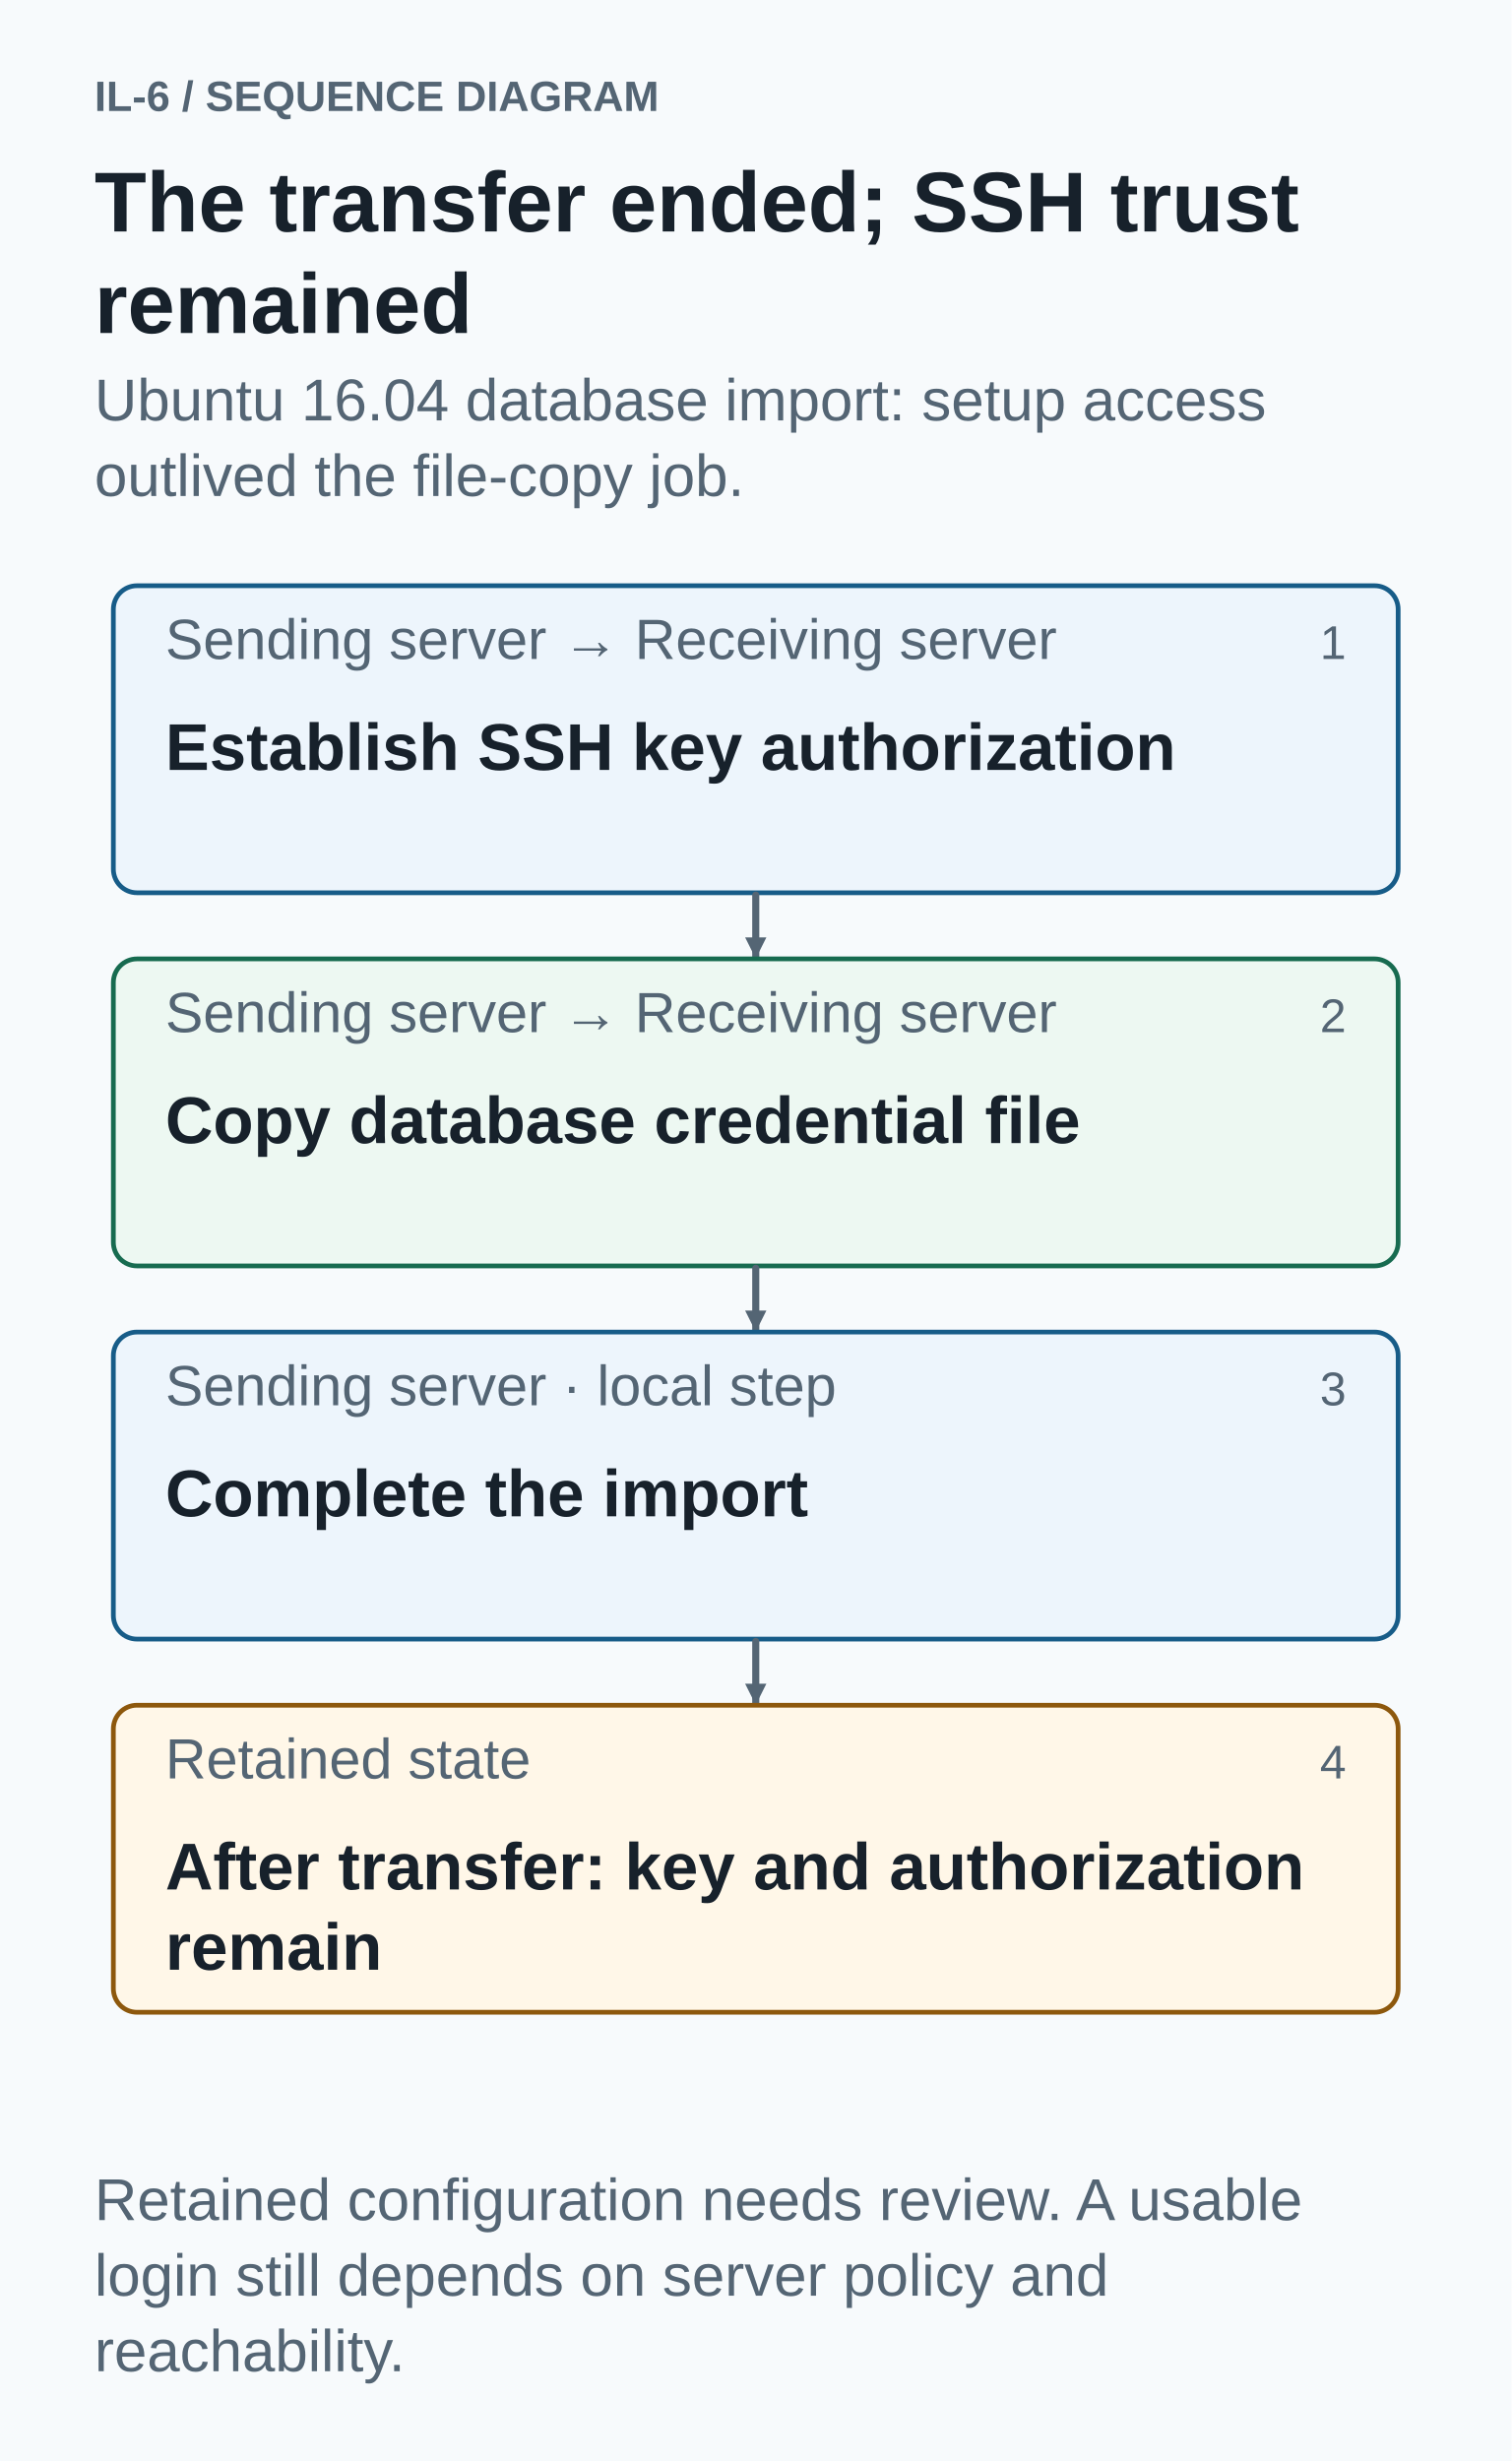
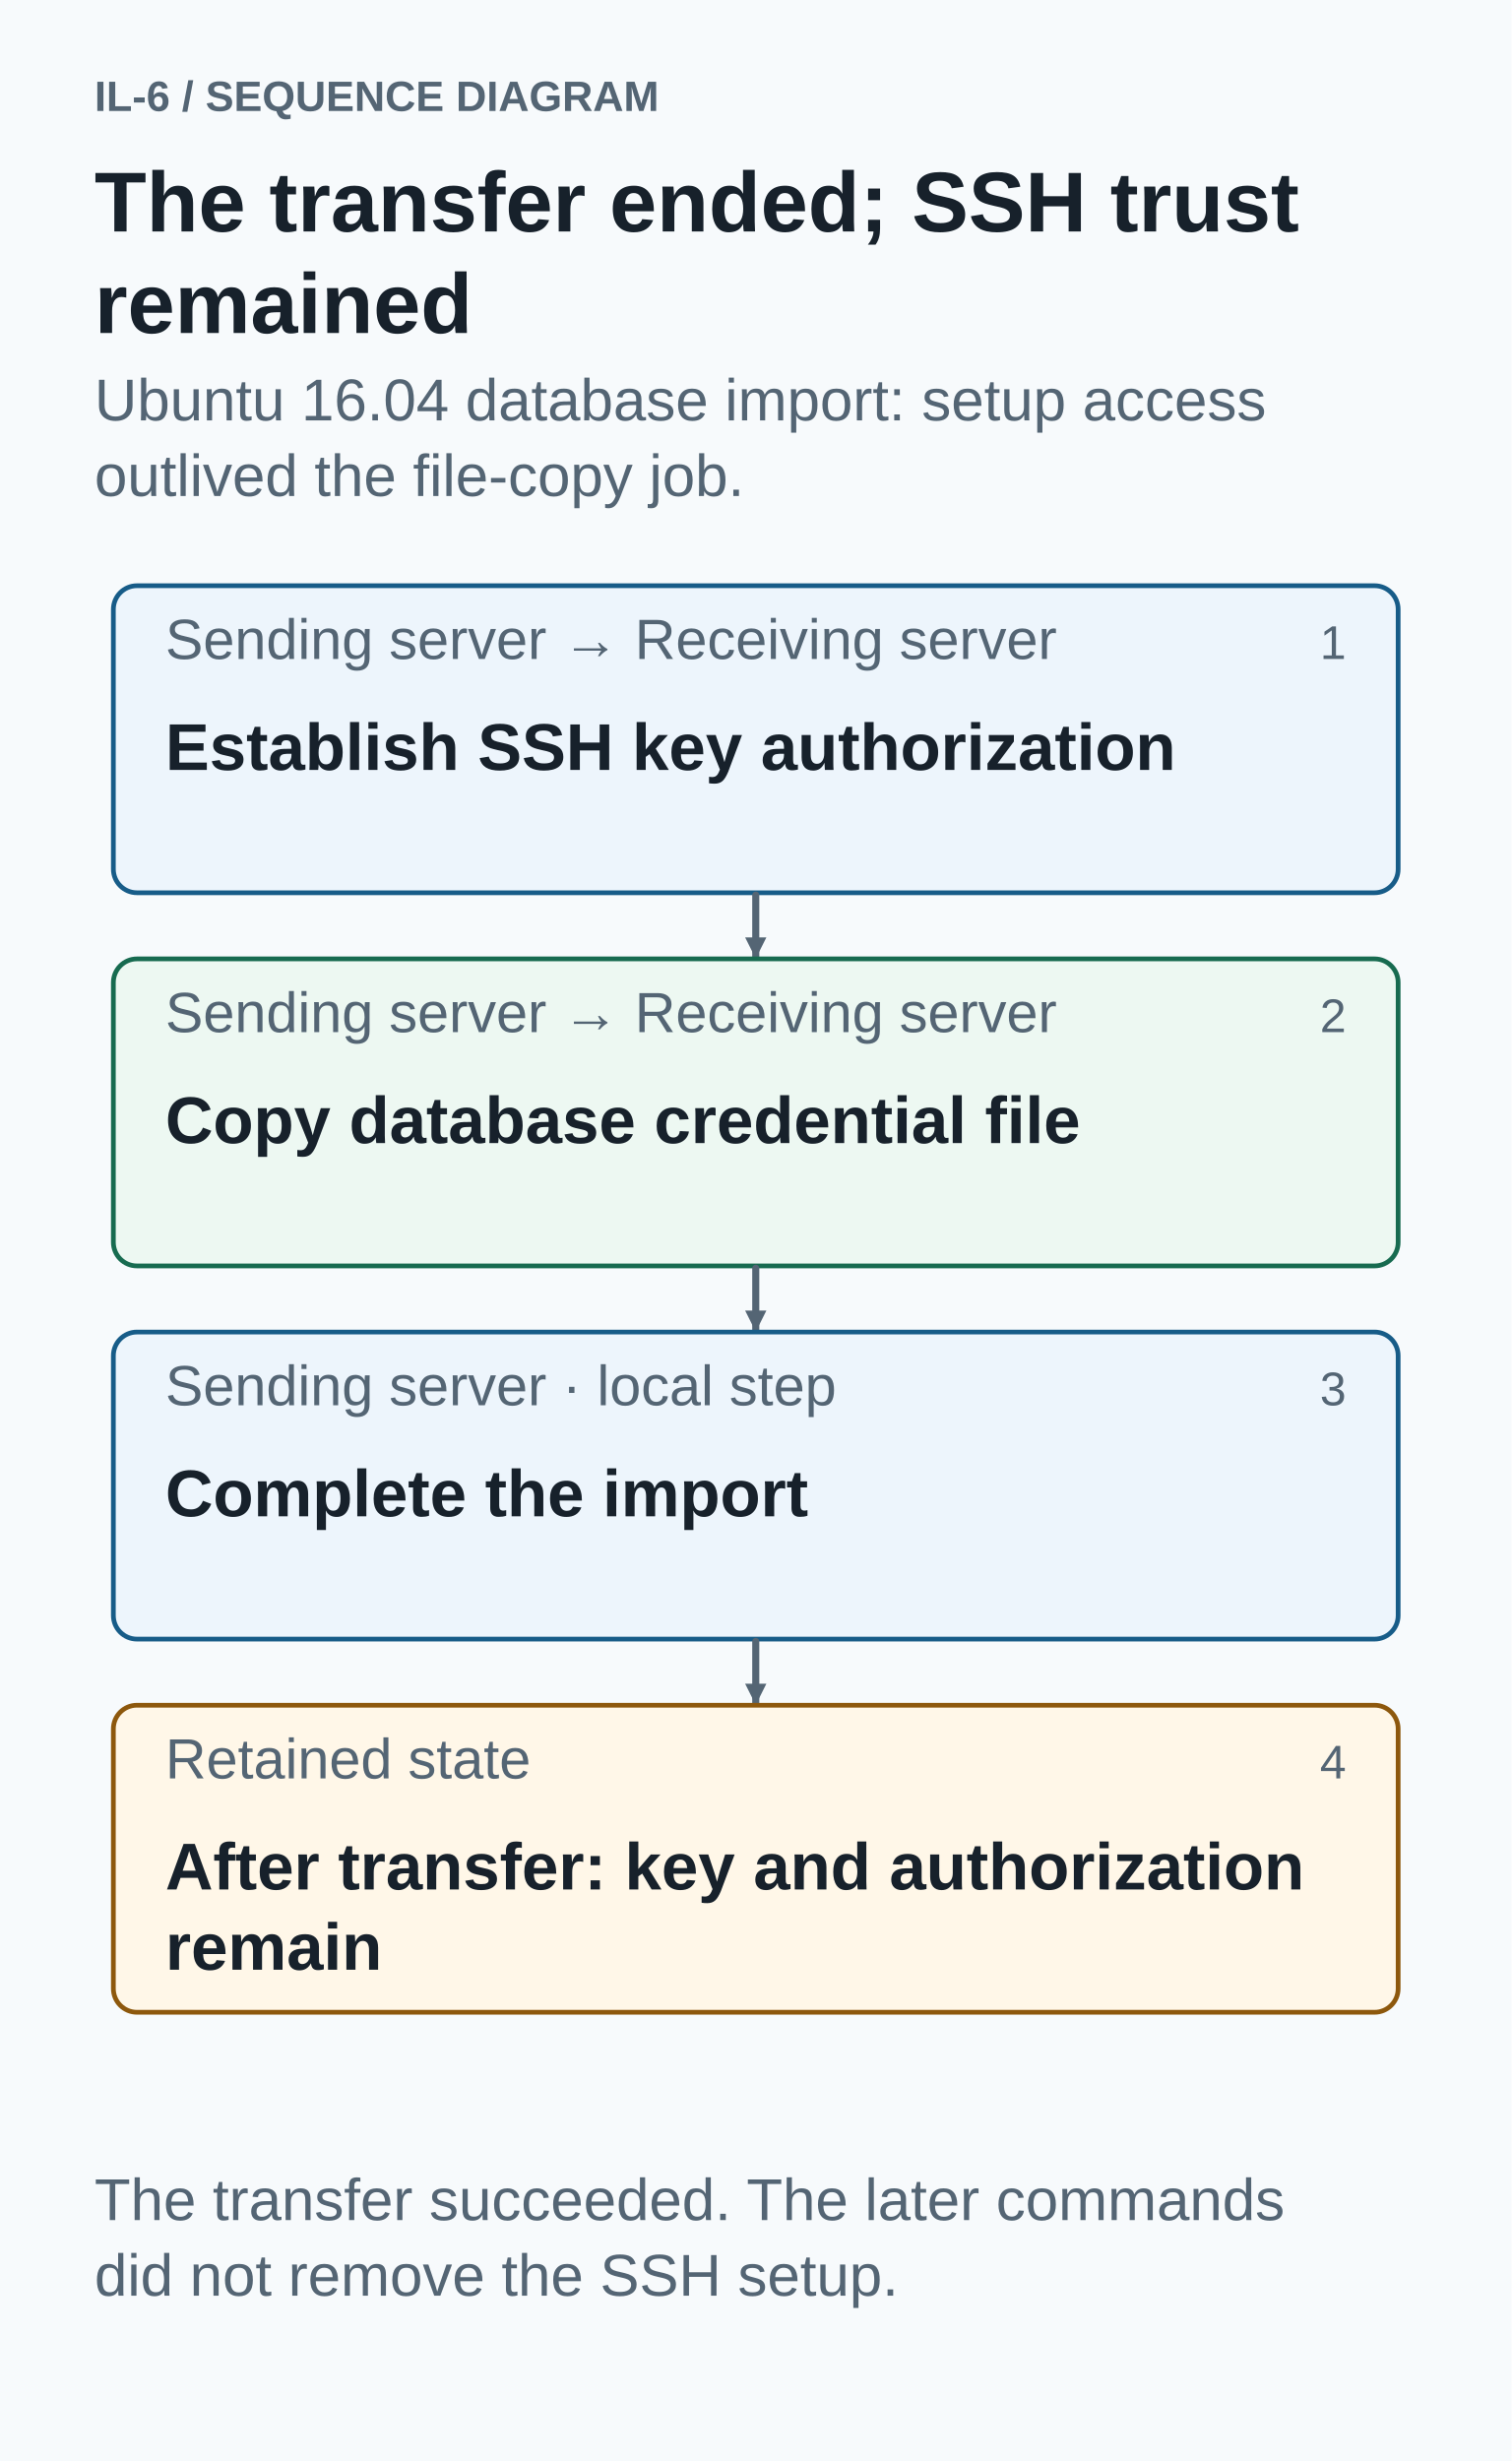
<svg xmlns="http://www.w3.org/2000/svg" width="640" height="1042" viewBox="0 0 640 1042" role="img" aria-labelledby="title desc">
  <style>text{font-family:Arial,Helvetica,sans-serif;fill:#17212b} .label{font-weight:700} .small{fill:#546574}</style>
  <defs>
    <marker id="blue" viewBox="0 0 10 10" refX="9" refY="5" markerWidth="9" markerHeight="9" orient="auto" markerUnits="userSpaceOnUse">
      <path d="M0 0 L10 5 L0 10Z" fill="#175c88" />
    </marker>
    <marker id="blue-start" viewBox="0 0 10 10" refX="1" refY="5" markerWidth="9" markerHeight="9" orient="auto" markerUnits="userSpaceOnUse">
      <path d="M10 0 L0 5 L10 10Z" fill="#175c88" />
    </marker>
    <marker id="green" viewBox="0 0 10 10" refX="9" refY="5" markerWidth="9" markerHeight="9" orient="auto" markerUnits="userSpaceOnUse">
      <path d="M0 0 L10 5 L0 10Z" fill="#176b50" />
    </marker>
    <marker id="green-start" viewBox="0 0 10 10" refX="1" refY="5" markerWidth="9" markerHeight="9" orient="auto" markerUnits="userSpaceOnUse">
      <path d="M10 0 L0 5 L10 10Z" fill="#176b50" />
    </marker>
    <marker id="red" viewBox="0 0 10 10" refX="9" refY="5" markerWidth="9" markerHeight="9" orient="auto" markerUnits="userSpaceOnUse">
      <path d="M0 0 L10 5 L0 10Z" fill="#a3342c" />
    </marker>
    <marker id="red-start" viewBox="0 0 10 10" refX="1" refY="5" markerWidth="9" markerHeight="9" orient="auto" markerUnits="userSpaceOnUse">
      <path d="M10 0 L0 5 L10 10Z" fill="#a3342c" />
    </marker>
    <marker id="amber" viewBox="0 0 10 10" refX="9" refY="5" markerWidth="9" markerHeight="9" orient="auto" markerUnits="userSpaceOnUse">
      <path d="M0 0 L10 5 L0 10Z" fill="#8d580d" />
    </marker>
    <marker id="amber-start" viewBox="0 0 10 10" refX="1" refY="5" markerWidth="9" markerHeight="9" orient="auto" markerUnits="userSpaceOnUse">
      <path d="M10 0 L0 5 L10 10Z" fill="#8d580d" />
    </marker>
    <marker id="ink" viewBox="0 0 10 10" refX="9" refY="5" markerWidth="9" markerHeight="9" orient="auto" markerUnits="userSpaceOnUse">
      <path d="M0 0 L10 5 L0 10Z" fill="#17212b" />
    </marker>
    <marker id="ink-start" viewBox="0 0 10 10" refX="1" refY="5" markerWidth="9" markerHeight="9" orient="auto" markerUnits="userSpaceOnUse">
      <path d="M10 0 L0 5 L10 10Z" fill="#17212b" />
    </marker>
    <marker id="muted" viewBox="0 0 10 10" refX="9" refY="5" markerWidth="9" markerHeight="9" orient="auto" markerUnits="userSpaceOnUse">
      <path d="M0 0 L10 5 L0 10Z" fill="#546574" />
    </marker>
    <marker id="muted-start" viewBox="0 0 10 10" refX="1" refY="5" markerWidth="9" markerHeight="9" orient="auto" markerUnits="userSpaceOnUse">
      <path d="M10 0 L0 5 L10 10Z" fill="#546574" />
    </marker>
    <marker id="line" viewBox="0 0 10 10" refX="9" refY="5" markerWidth="9" markerHeight="9" orient="auto" markerUnits="userSpaceOnUse">
      <path d="M0 0 L10 5 L0 10Z" fill="#b8c7d3" />
    </marker>
    <marker id="line-start" viewBox="0 0 10 10" refX="1" refY="5" markerWidth="9" markerHeight="9" orient="auto" markerUnits="userSpaceOnUse">
      <path d="M10 0 L0 5 L10 10Z" fill="#b8c7d3" />
    </marker>
  </defs>
  <rect width="640" height="1042" fill="#f7fafc" />
  <text x="40" y="47" font-size="18" fill="#546574" style="fill:#546574" text-anchor="start" font-weight="700">IL-6  /  SEQUENCE DIAGRAM</text>
  <text x="40" y="98" font-size="36" fill="#17212b" style="fill:#17212b" text-anchor="start" font-weight="700">The transfer ended; SSH trust</text>
  <text x="40" y="141" font-size="36" fill="#17212b" style="fill:#17212b" text-anchor="start" font-weight="700">remained</text>
  <text x="40" y="178" font-size="25" fill="#546574" style="fill:#546574" text-anchor="start">Ubuntu 16.04 database import: setup access</text>
  <text x="40" y="210" font-size="25" fill="#546574" style="fill:#546574" text-anchor="start">outlived the file-copy job.</text>
  <rect x="48" y="248" width="544" height="130" rx="10" fill="#edf5fc" stroke="#175c88" stroke-width="2" />
  <text x="70" y="279" font-size="24" fill="#546574" style="fill:#546574" text-anchor="start">Sending server → Receiving server</text>
  <text x="70" y="326" font-size="28" fill="#17212b" style="fill:#17212b" text-anchor="start" font-weight="700">Establish SSH key authorization</text>
  <text x="570" y="279" font-size="20" fill="#546574" style="fill:#546574" text-anchor="end">1</text>
  <path d="M320 379 L320 405" fill="none" stroke="#546574" stroke-width="3" stroke-linecap="round" stroke-linejoin="round" marker-end="url(#muted)" />
  <rect x="48" y="406" width="544" height="130" rx="10" fill="#edf8f2" stroke="#176b50" stroke-width="2" />
  <text x="70" y="437" font-size="24" fill="#546574" style="fill:#546574" text-anchor="start">Sending server → Receiving server</text>
  <text x="70" y="484" font-size="28" fill="#17212b" style="fill:#17212b" text-anchor="start" font-weight="700">Copy database credential file</text>
  <text x="570" y="437" font-size="20" fill="#546574" style="fill:#546574" text-anchor="end">2</text>
  <path d="M320 537 L320 563" fill="none" stroke="#546574" stroke-width="3" stroke-linecap="round" stroke-linejoin="round" marker-end="url(#muted)" />
  <rect x="48" y="564" width="544" height="130" rx="10" fill="#edf5fc" stroke="#175c88" stroke-width="2" />
  <text x="70" y="595" font-size="24" fill="#546574" style="fill:#546574" text-anchor="start">Sending server · local step</text>
  <text x="70" y="642" font-size="28" fill="#17212b" style="fill:#17212b" text-anchor="start" font-weight="700">Complete the import</text>
  <text x="570" y="595" font-size="20" fill="#546574" style="fill:#546574" text-anchor="end">3</text>
  <path d="M320 695 L320 721" fill="none" stroke="#546574" stroke-width="3" stroke-linecap="round" stroke-linejoin="round" marker-end="url(#muted)" />
  <rect x="48" y="722" width="544" height="130" rx="10" fill="#fff7e8" stroke="#8d580d" stroke-width="2" />
  <text x="70" y="753" font-size="24" fill="#546574" style="fill:#546574" text-anchor="start">Retained state</text>
  <text x="70" y="800" font-size="28" fill="#17212b" style="fill:#17212b" text-anchor="start" font-weight="700">After transfer: key and authorization</text>
  <text x="70" y="834" font-size="28" fill="#17212b" style="fill:#17212b" text-anchor="start" font-weight="700">remain</text>
  <text x="570" y="753" font-size="20" fill="#546574" style="fill:#546574" text-anchor="end">4</text>
-   <text x="40" y="940" font-size="25" fill="#546574" style="fill:#546574" text-anchor="start">Retained configuration needs review. A usable</text>
-   <text x="40" y="972" font-size="25" fill="#546574" style="fill:#546574" text-anchor="start">login still depends on server policy and</text>
-   <text x="40" y="1004" font-size="25" fill="#546574" style="fill:#546574" text-anchor="start">reachability.</text>
+   <text x="40" y="940.0" font-size="25" fill="#546574" style="fill:#546574" text-anchor="start">The transfer succeeded. The later commands</text>
+   <text x="40" y="972.0" font-size="25" fill="#546574" style="fill:#546574" text-anchor="start">did not remove the SSH setup.</text>
</svg>
